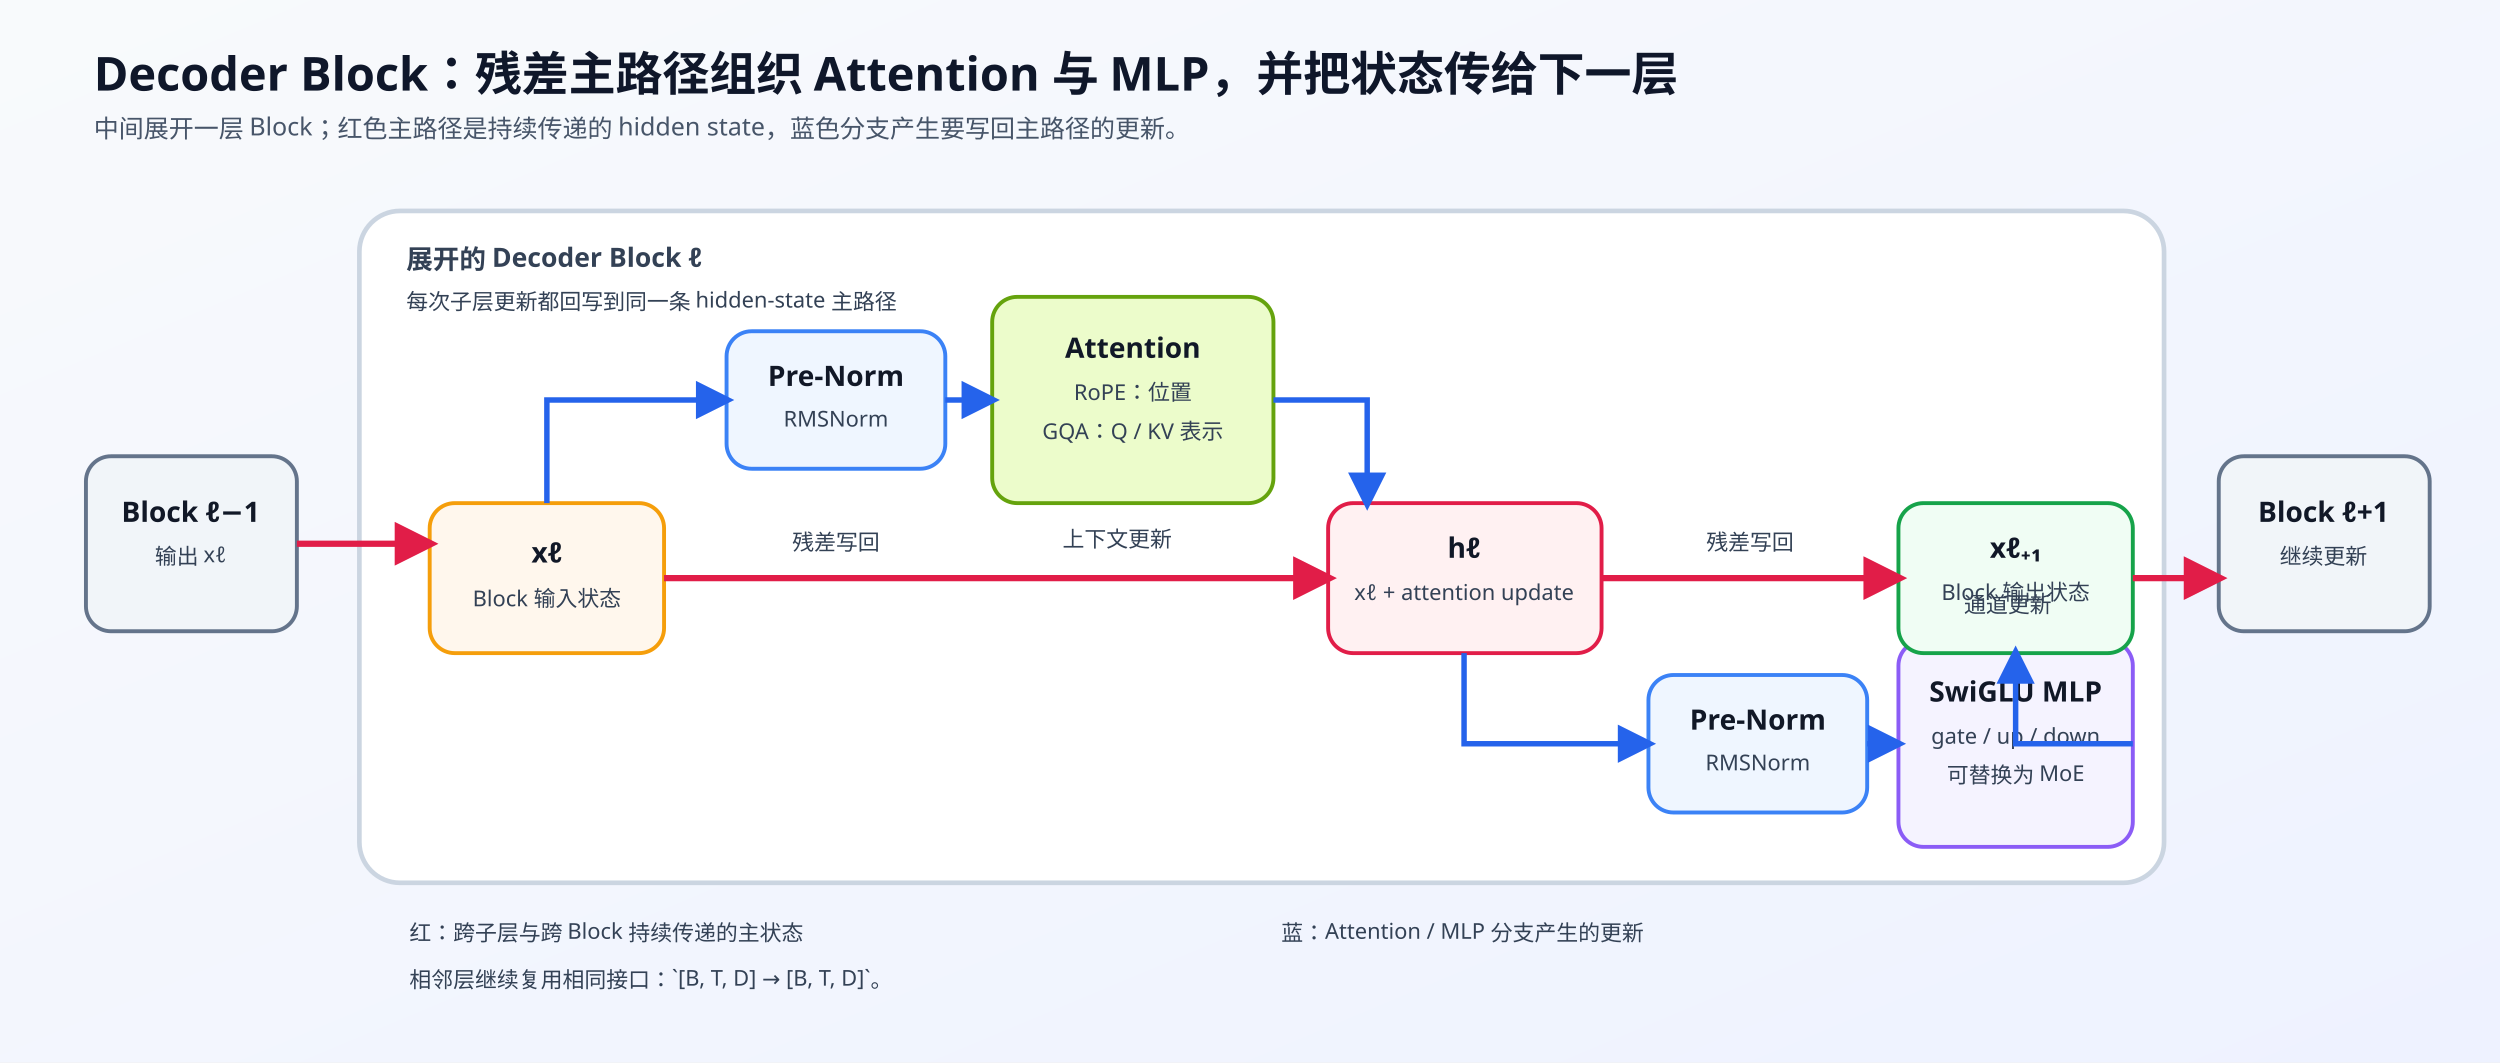
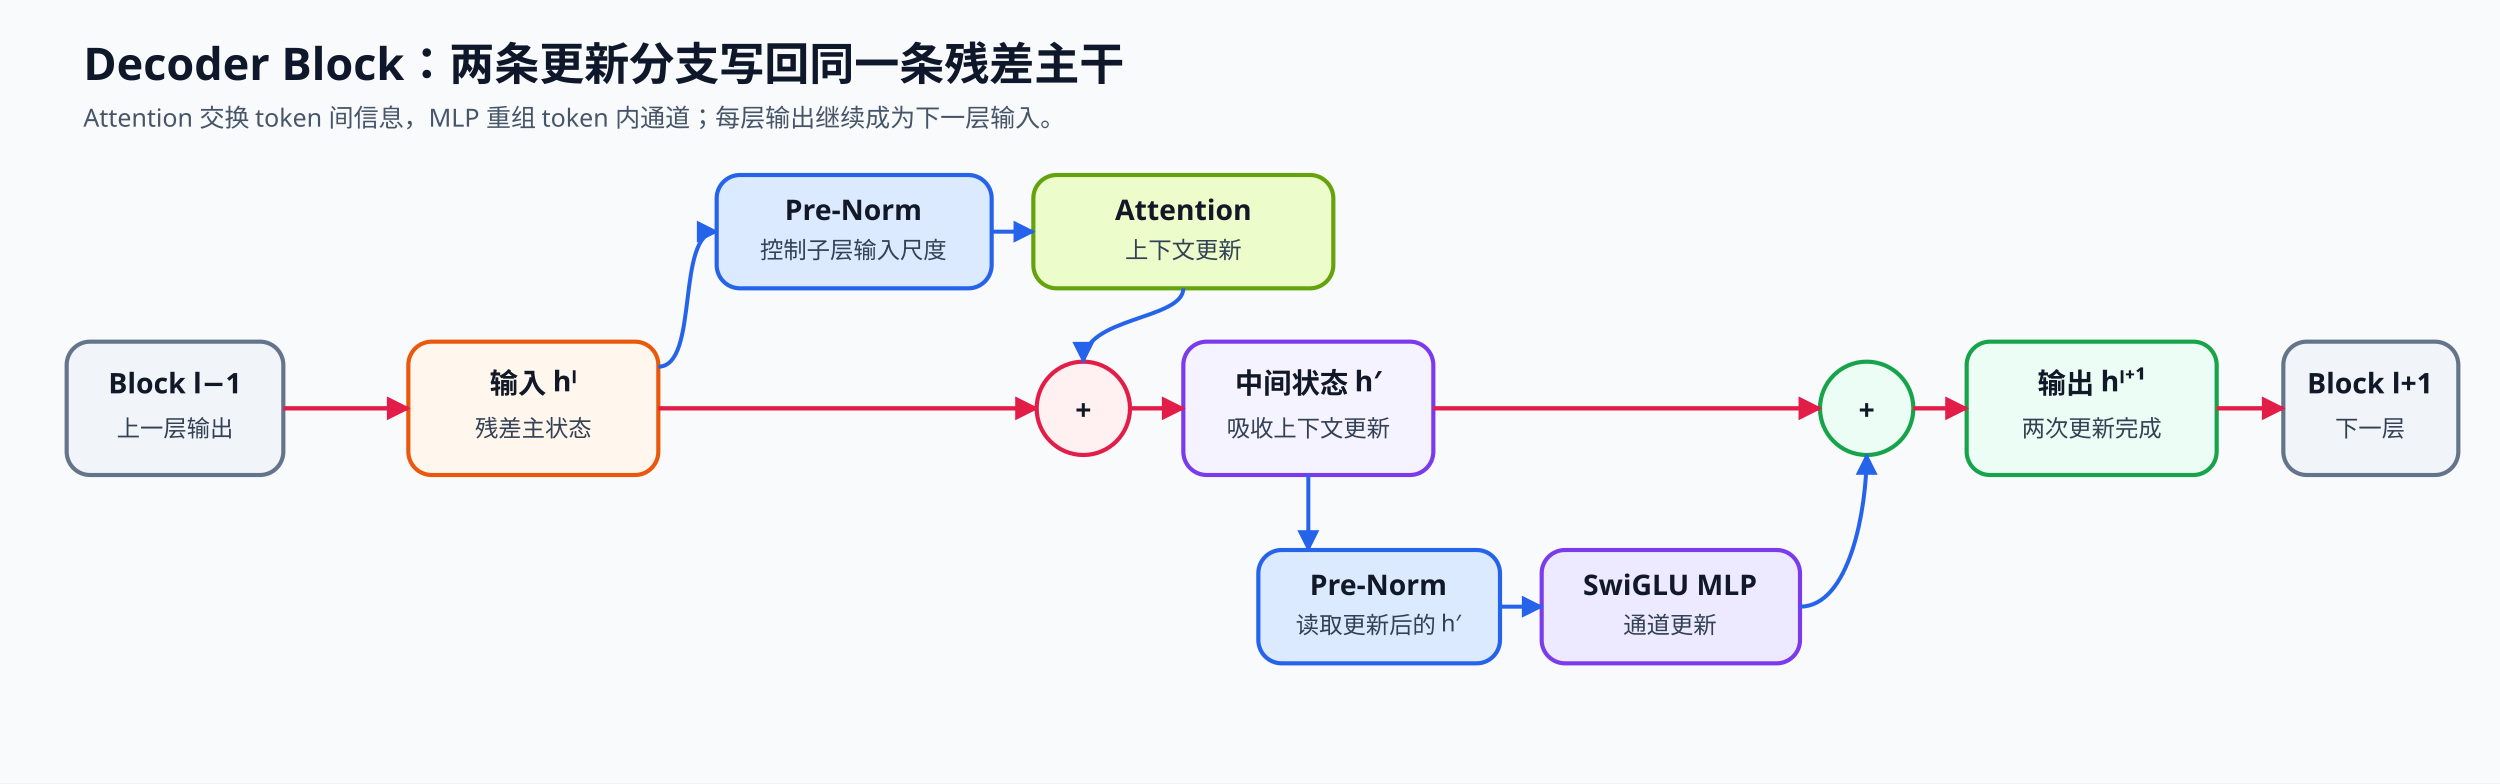
- <svg xmlns="http://www.w3.org/2000/svg" viewBox="0 0 1600 680" role="img" aria-labelledby="title desc">
+ <svg xmlns="http://www.w3.org/2000/svg" width="1500" height="470" viewBox="0 0 1500 470" role="img" aria-labelledby="title desc">
  <defs>
-     <linearGradient id="bg" x1="0" x2="1" y1="0" y2="1">
-       <stop offset="0%" stop-color="#f8fafc" />
-       <stop offset="100%" stop-color="#eef2ff" />
-     </linearGradient>
-     <style>
-       .title { font-family: "Noto Sans SC", "Microsoft YaHei", sans-serif; font-size: 30px; font-weight: 700; fill: #0f172a; }
-       .sub { font-family: "Noto Sans SC", "Microsoft YaHei", sans-serif; font-size: 16px; font-weight: 500; fill: #475569; }
-       .group { font-family: "Noto Sans SC", "Microsoft YaHei", sans-serif; font-size: 17px; font-weight: 700; fill: #334155; }
-       .label { font-family: "Noto Sans SC", "Microsoft YaHei", sans-serif; font-size: 18px; font-weight: 700; fill: #111827; }
-       .small { font-family: "Noto Sans SC", "Microsoft YaHei", sans-serif; font-size: 14px; font-weight: 500; fill: #334155; }
-       .box { stroke-width: 2.5; rx: 16; ry: 16; }
-       .flow { stroke: #475569; stroke-width: 3.5; fill: none; marker-end: url(#arrow); }
-       .branch { stroke: #2563eb; stroke-width: 3.5; fill: none; marker-end: url(#arrowBlue); }
-       .state { stroke: #e11d48; stroke-width: 4; fill: none; marker-end: url(#arrowRed); }
-     </style>
-     <marker id="arrow" viewBox="0 0 10 10" refX="8" refY="5" markerWidth="7" markerHeight="7" orient="auto">
-       <path d="M0 0 L10 5 L0 10 Z" fill="#475569" />
+     <marker id="red" viewBox="0 0 10 10" refX="9" refY="5" markerWidth="5.5" markerHeight="5.5" orient="auto">
+       <path d="M0 0L10 5L0 10Z" fill="#e11d48" />
    </marker>
-     <marker id="arrowBlue" viewBox="0 0 10 10" refX="8" refY="5" markerWidth="7" markerHeight="7" orient="auto">
-       <path d="M0 0 L10 5 L0 10 Z" fill="#2563eb" />
+     <marker id="blue" viewBox="0 0 10 10" refX="9" refY="5" markerWidth="5.5" markerHeight="5.5" orient="auto">
+       <path d="M0 0L10 5L0 10Z" fill="#2563eb" />
    </marker>
-     <marker id="arrowRed" viewBox="0 0 10 10" refX="8" refY="5" markerWidth="7" markerHeight="7" orient="auto">
-       <path d="M0 0 L10 5 L0 10 Z" fill="#e11d48" />
-     </marker>
+     <style>.title{font:700 27px "Noto Sans SC","Microsoft YaHei",sans-serif;fill:#0f172a}.sub{font:500 15px "Noto Sans SC","Microsoft YaHei",sans-serif;fill:#475569}.head{font:700 17px "Noto Sans SC","Microsoft YaHei",sans-serif;fill:#111827}.body{font:500 14px "Noto Sans SC","Microsoft YaHei",sans-serif;fill:#334155}.label{font:600 14px "Noto Sans SC","Microsoft YaHei",sans-serif;fill:#475569}.box{stroke-width:2.5;rx:14}.main{stroke:#e11d48;stroke-width:2.6;fill:none;marker-end:url(#red)}.branch{stroke:#2563eb;stroke-width:2.4;fill:none;marker-end:url(#blue)}</style>
  </defs>
-   <rect width="1600" height="680" fill="url(#bg)" />
-   <text x="60" y="58" class="title">Decoder Block：残差主路径组织 Attention 与 MLP，并把状态传给下一层</text>
-   <text x="60" y="88" class="sub">中间展开一层 Block；红色主路径是持续传递的 hidden state，蓝色分支产生要写回主路径的更新。</text>
-   <rect x="55" y="292" width="135" height="112" class="box" fill="#f1f5f9" stroke="#64748b" />
-   <text x="122" y="334" text-anchor="middle" class="label">Block ℓ−1</text>
-   <text x="122" y="361" text-anchor="middle" class="small">输出 xℓ</text>
-   <rect x="230" y="135" width="1155" height="430" rx="26" ry="26" fill="#ffffff" stroke="#cbd5e1" stroke-width="3" />
-   <text x="260" y="172" class="group">展开的 Decoder Block ℓ</text>
-   <text x="260" y="198" class="small">每次子层更新都回写到同一条 hidden-state 主路径</text>
-   <rect x="275" y="322" width="150" height="96" class="box" fill="#fff7ed" stroke="#f59e0b" />
-   <text x="350" y="360" text-anchor="middle" class="label">xℓ</text>
-   <text x="350" y="388" text-anchor="middle" class="small">Block 输入状态</text>
-   <rect x="465" y="212" width="140" height="88" class="box" fill="#eff6ff" stroke="#3b82f6" />
-   <text x="535" y="247" text-anchor="middle" class="label">Pre-Norm</text>
-   <text x="535" y="273" text-anchor="middle" class="small">RMSNorm</text>
-   <rect x="635" y="190" width="180" height="132" class="box" fill="#ecfccb" stroke="#65a30d" />
-   <text x="725" y="229" text-anchor="middle" class="label">Attention</text>
-   <text x="725" y="256" text-anchor="middle" class="small">RoPE：位置</text>
-   <text x="725" y="281" text-anchor="middle" class="small">GQA：Q / KV 表示</text>
-   <rect x="850" y="322" width="175" height="96" class="box" fill="#fff1f2" stroke="#e11d48" />
-   <text x="937" y="357" text-anchor="middle" class="label">hℓ</text>
-   <text x="937" y="384" text-anchor="middle" class="small">xℓ + attention update</text>
-   <rect x="1055" y="432" width="140" height="88" class="box" fill="#eff6ff" stroke="#3b82f6" />
-   <text x="1125" y="467" text-anchor="middle" class="label">Pre-Norm</text>
-   <text x="1125" y="493" text-anchor="middle" class="small">RMSNorm</text>
-   <rect x="1215" y="410" width="150" height="132" class="box" fill="#f5f3ff" stroke="#8b5cf6" />
-   <text x="1290" y="449" text-anchor="middle" class="label">SwiGLU MLP</text>
-   <text x="1290" y="476" text-anchor="middle" class="small">gate / up / down</text>
-   <text x="1290" y="501" text-anchor="middle" class="small">可替换为 MoE</text>
-   <rect x="1215" y="322" width="150" height="96" class="box" fill="#f0fdf4" stroke="#16a34a" />
-   <text x="1290" y="357" text-anchor="middle" class="label">xℓ₊₁</text>
-   <text x="1290" y="384" text-anchor="middle" class="small">Block 输出状态</text>
-   <rect x="1420" y="292" width="135" height="112" class="box" fill="#f1f5f9" stroke="#64748b" />
-   <text x="1487" y="334" text-anchor="middle" class="label">Block ℓ+1</text>
-   <text x="1487" y="361" text-anchor="middle" class="small">继续更新</text>
-   <path d="M190 348 H275" class="state" />
-   <path d="M425 370 H850" class="state" />
-   <path d="M1025 370 H1215" class="state" />
-   <path d="M1365 370 H1420" class="state" />
-   <path d="M350 322 V256 H465" class="branch" />
-   <path d="M605 256 H635" class="branch" />
-   <path d="M815 256 H875 V322" class="branch" />
-   <path d="M937 418 V476 H1055" class="branch" />
-   <path d="M1195 476 H1215" class="branch" />
-   <path d="M1365 476 H1290 V418" class="branch" />
-   <text x="535" y="352" text-anchor="middle" class="small" fill="#be123c">残差写回</text>
-   <text x="1120" y="352" text-anchor="middle" class="small" fill="#be123c">残差写回</text>
-   <text x="715" y="350" text-anchor="middle" class="small" fill="#2563eb">上下文更新</text>
-   <text x="1285" y="392" text-anchor="middle" class="small" fill="#2563eb">通道更新</text>
-   <text x="262" y="602" class="small" fill="#be123c">红：跨子层与跨 Block 持续传递的主状态</text>
-   <text x="820" y="602" class="small" fill="#2563eb">蓝：Attention / MLP 分支产生的更新</text>
-   <text x="262" y="632" class="small">相邻层继续复用相同接口：`[B, T, D] → [B, T, D]`。</text>
+   <rect width="1500" height="470" fill="#f8fafc" />
+   <text x="50" y="48" class="title">Decoder Block：两条更新分支写回同一条残差主干</text>
+   <text x="50" y="76" class="sub">Attention 交换 token 间信息，MLP 重组 token 内通道；每层输出继续成为下一层输入。</text>
+   <rect x="40" y="205" width="130" height="80" class="box" fill="#f1f5f9" stroke="#64748b" />
+   <text x="105" y="236" text-anchor="middle" class="head">Block l−1</text>
+   <text x="105" y="262" text-anchor="middle" class="body">上一层输出</text>
+   <rect x="245" y="205" width="150" height="80" class="box" fill="#fff7ed" stroke="#ea580c" />
+   <text x="320" y="236" text-anchor="middle" class="head">输入 hˡ</text>
+   <text x="320" y="262" text-anchor="middle" class="body">残差主状态</text>
+   <circle cx="650" cy="245" r="28" fill="#fff1f2" stroke="#e11d48" stroke-width="2.5" />
+   <text x="650" y="252" text-anchor="middle" class="head">+</text>
+   <rect x="710" y="205" width="150" height="80" class="box" fill="#f5f3ff" stroke="#7c3aed" />
+   <text x="785" y="236" text-anchor="middle" class="head">中间状态 h′</text>
+   <text x="785" y="262" text-anchor="middle" class="body">吸收上下文更新</text>
+   <circle cx="1120" cy="245" r="28" fill="#ecfdf5" stroke="#16a34a" stroke-width="2.5" />
+   <text x="1120" y="252" text-anchor="middle" class="head">+</text>
+   <rect x="1180" y="205" width="150" height="80" class="box" fill="#ecfdf5" stroke="#16a34a" />
+   <text x="1255" y="236" text-anchor="middle" class="head">输出 hˡ⁺¹</text>
+   <text x="1255" y="262" text-anchor="middle" class="body">两次更新完成</text>
+   <rect x="1370" y="205" width="105" height="80" class="box" fill="#f1f5f9" stroke="#64748b" />
+   <text x="1422" y="236" text-anchor="middle" class="head">Block l+1</text>
+   <text x="1422" y="262" text-anchor="middle" class="body">下一层</text>
+   <path d="M170 245H245" class="main" />
+   <path d="M395 245H622" class="main" />
+   <path d="M678 245H710" class="main" />
+   <path d="M860 245H1092" class="main" />
+   <path d="M1148 245H1180" class="main" />
+   <path d="M1330 245H1370" class="main" />
+   <rect x="430" y="105" width="165" height="68" class="box" fill="#dbeafe" stroke="#2563eb" />
+   <text x="512" y="132" text-anchor="middle" class="head">Pre-Norm</text>
+   <text x="512" y="155" text-anchor="middle" class="body">控制子层输入尺度</text>
+   <rect x="620" y="105" width="180" height="68" class="box" fill="#ecfccb" stroke="#65a30d" />
+   <text x="710" y="132" text-anchor="middle" class="head">Attention</text>
+   <text x="710" y="155" text-anchor="middle" class="body">上下文更新</text>
+   <path d="M395 220C420 220 405 139 430 139" class="branch" />
+   <path d="M595 139H620" class="branch" />
+   <path d="M710 173C710 192 650 190 650 217" class="branch" />
+   <rect x="755" y="330" width="145" height="68" class="box" fill="#dbeafe" stroke="#2563eb" />
+   <text x="827" y="357" text-anchor="middle" class="head">Pre-Norm</text>
+   <text x="827" y="380" text-anchor="middle" class="body">读取更新后的 h′</text>
+   <rect x="925" y="330" width="155" height="68" class="box" fill="#ede9fe" stroke="#7c3aed" />
+   <text x="1002" y="357" text-anchor="middle" class="head">SwiGLU MLP</text>
+   <text x="1002" y="380" text-anchor="middle" class="body">通道更新</text>
+   <path d="M785 285V330" class="branch" />
+   <path d="M900 364H925" class="branch" />
+   <path d="M1080 364C1110 364 1120 305 1120 273" class="branch" />
</svg>
